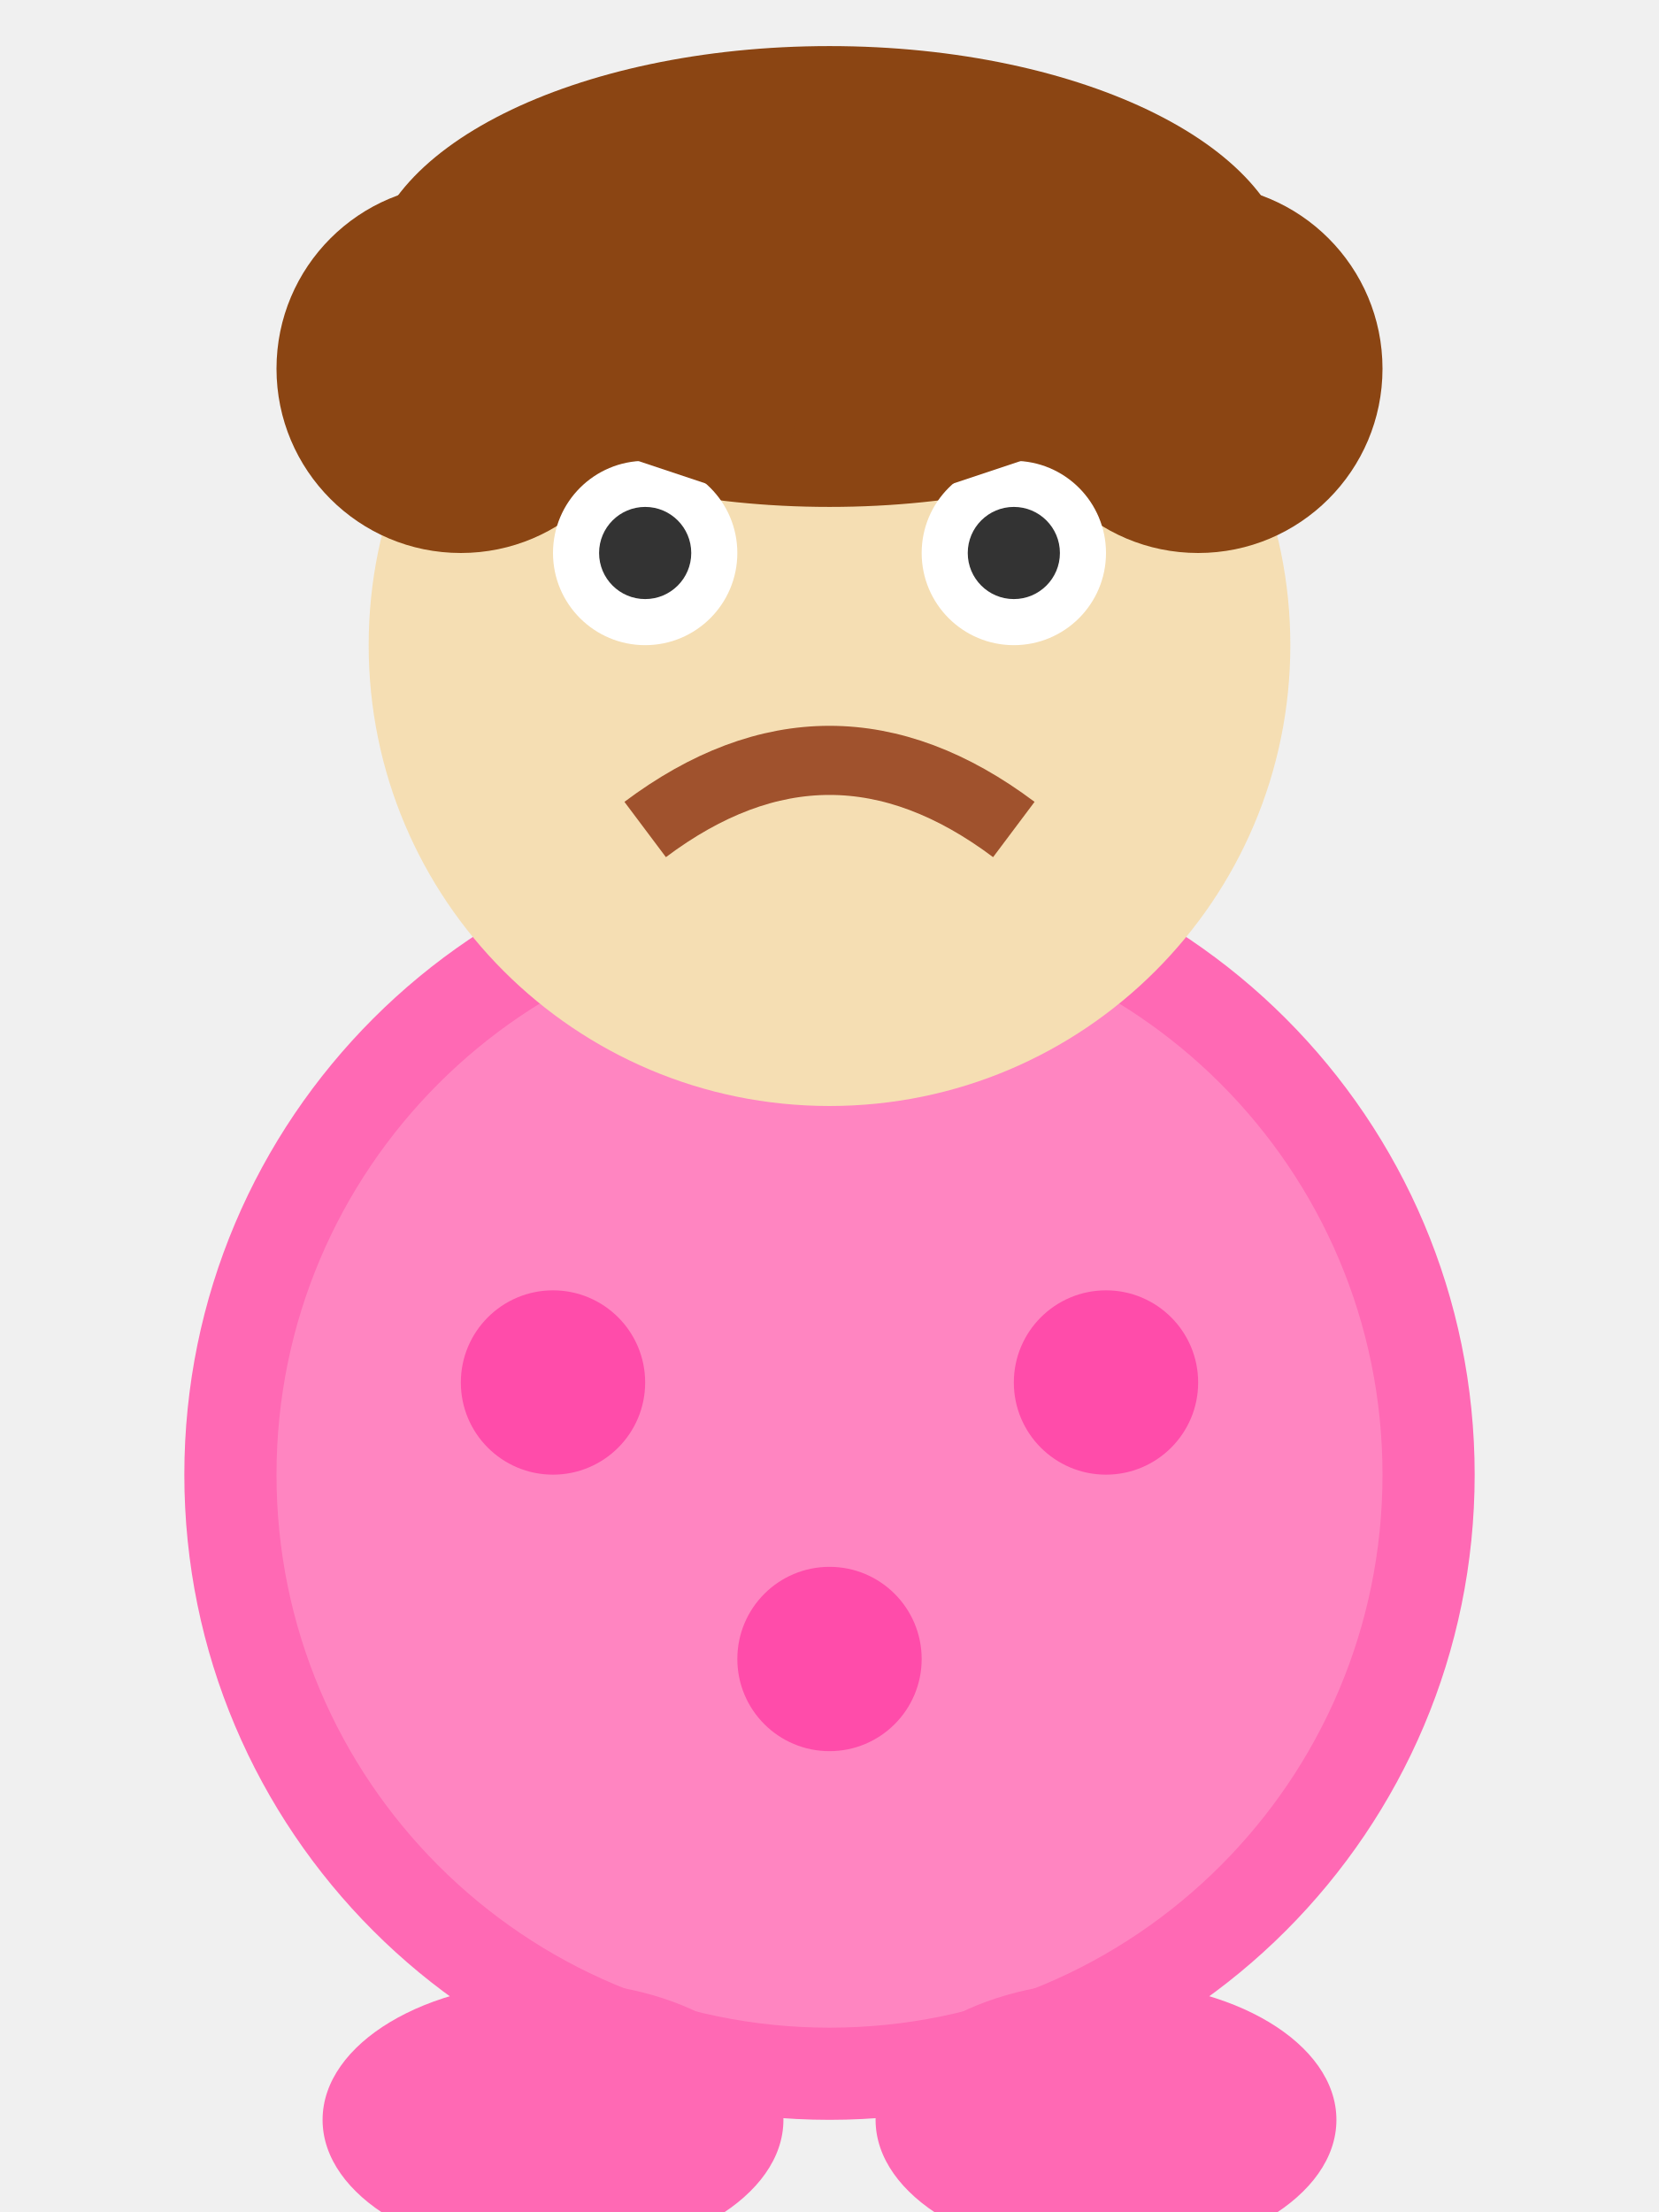
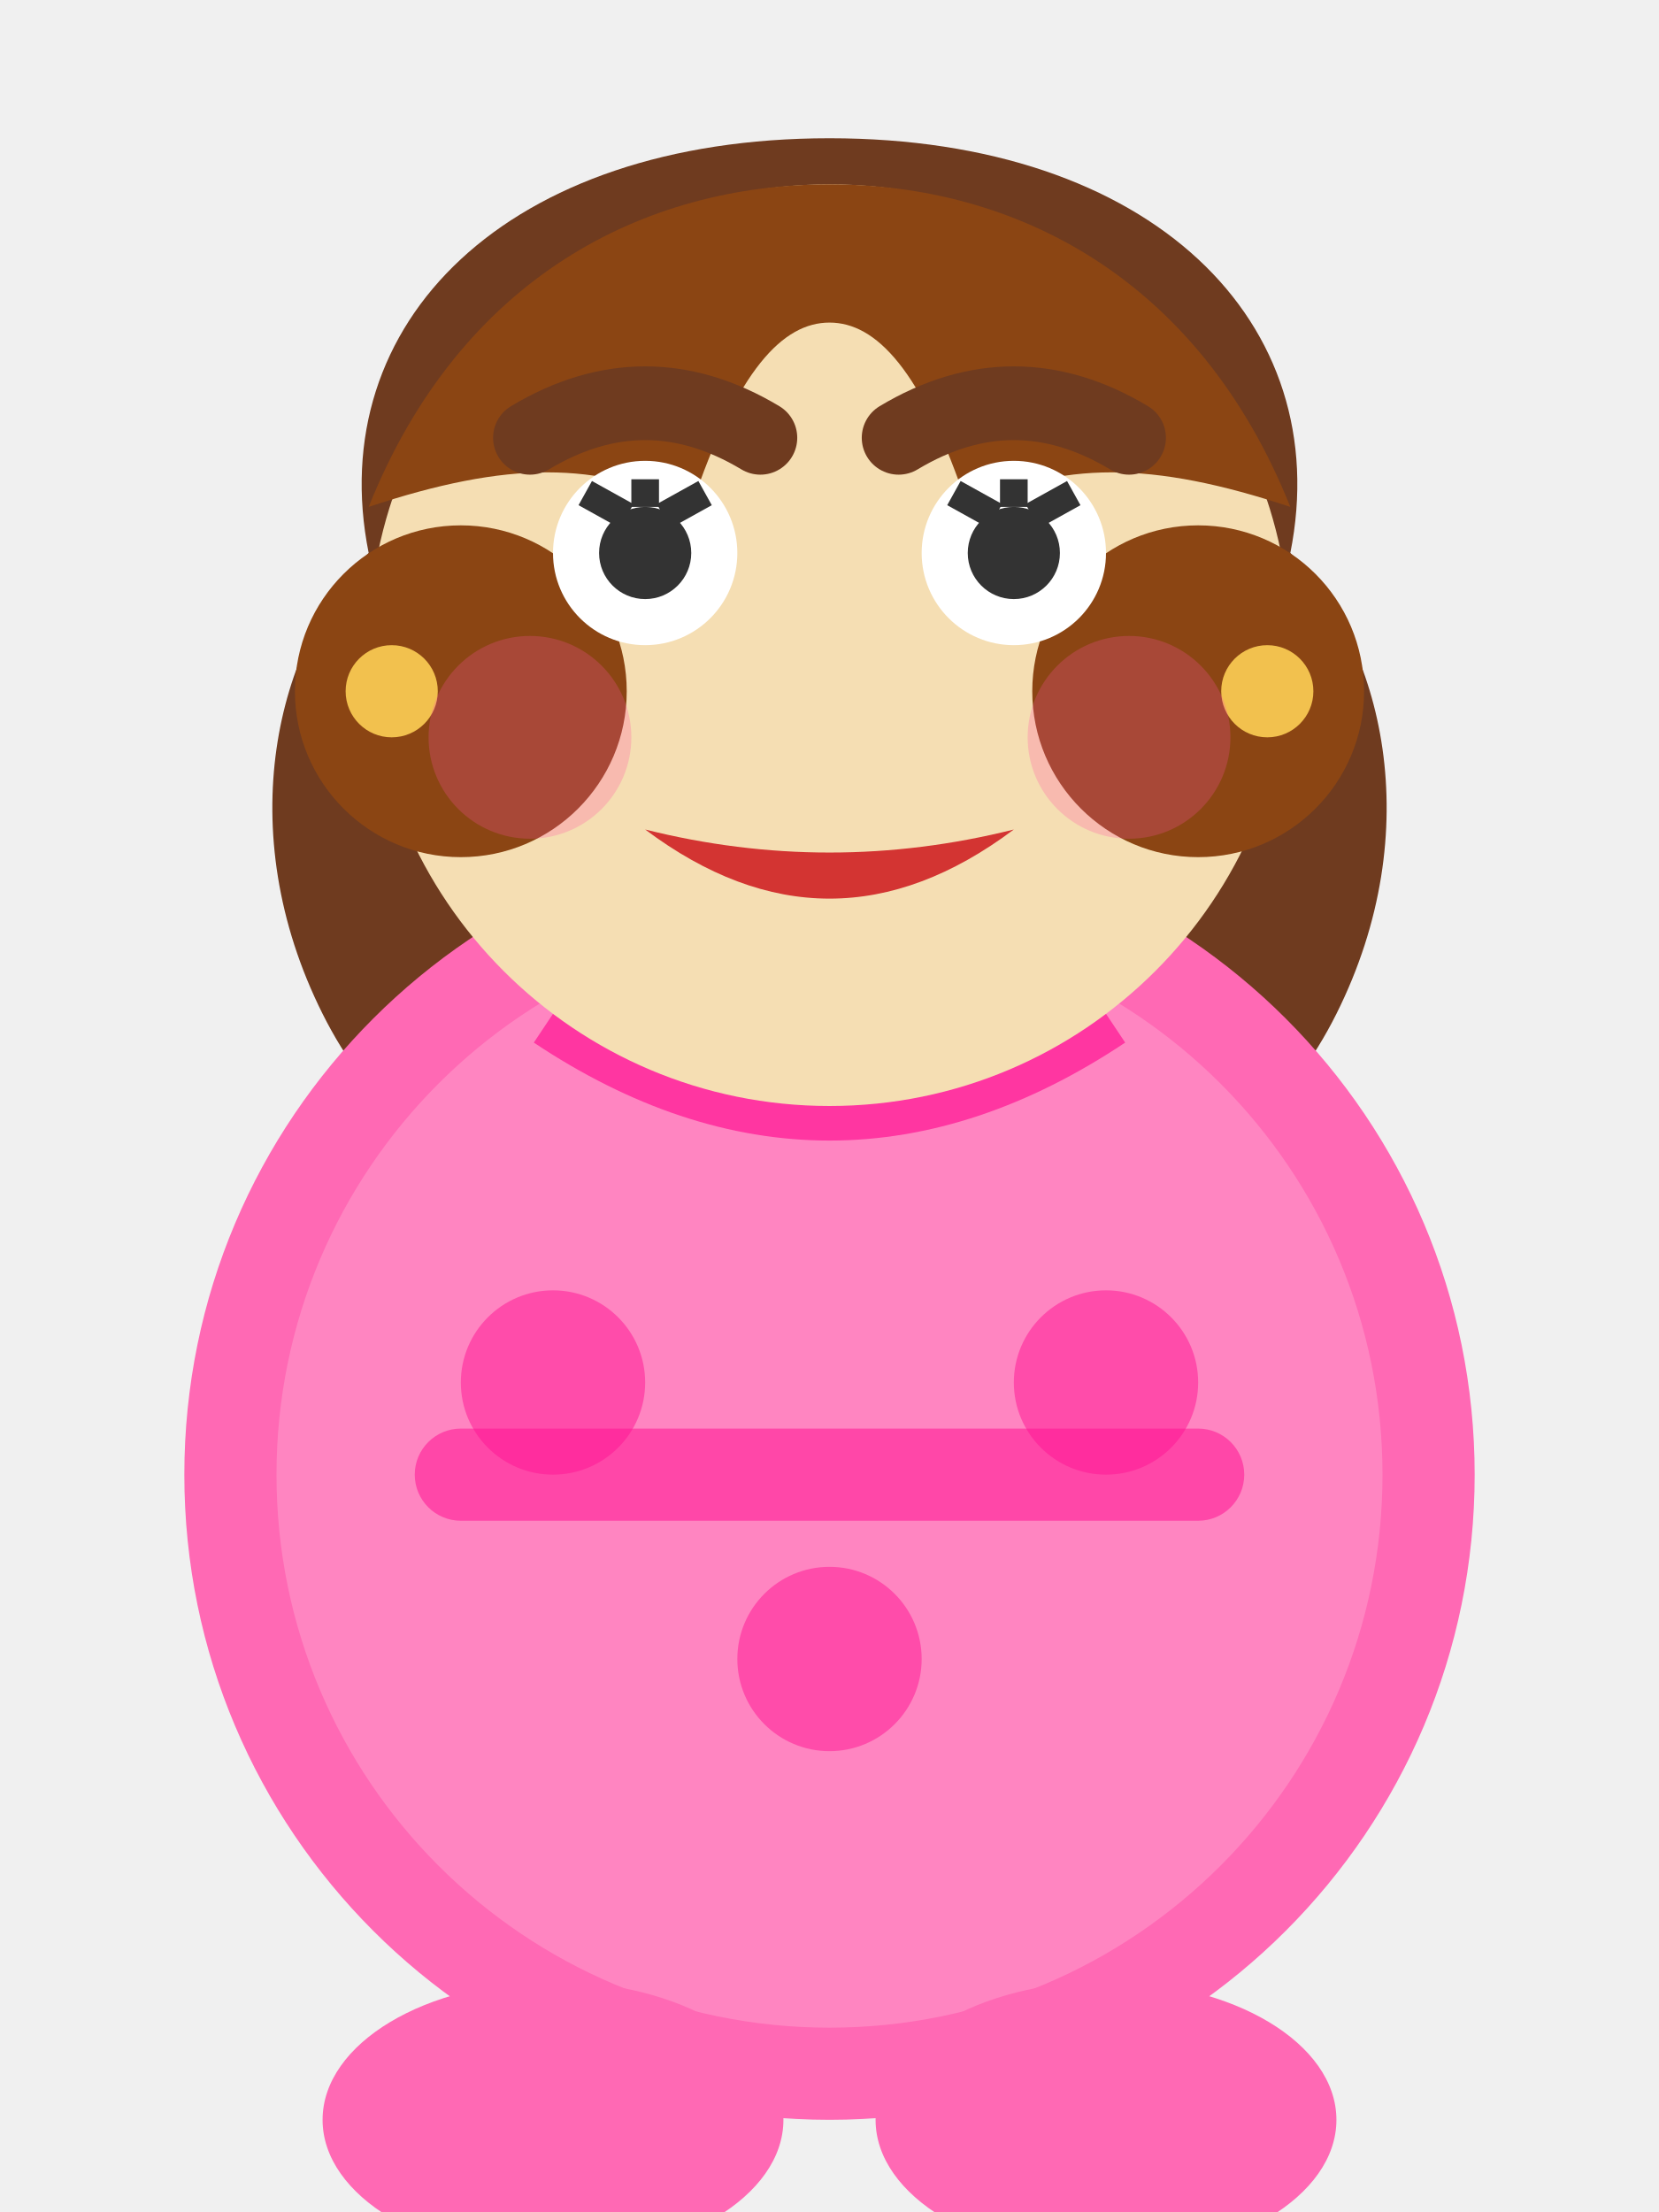
<svg xmlns="http://www.w3.org/2000/svg" viewBox="0 0 36 48">
+   <path d="M8 12            C7 7 11 3 18 3            C25 3 29 7 28 12            C30 14 31 18 29 22            C27 26 23 27 21 25            C20 22 19 20 18 20            C17 20 16 22 15 25            C13 27 9 26 7 22            C5 18 6 14 8 12 Z" fill="#6f3b1f" />
  <ellipse cx="18" cy="32" rx="14" ry="14" fill="#ff69b4" />
  <ellipse cx="18" cy="32" rx="12" ry="12" fill="#ff85c1" />
+   <path d="M12 22 Q18 26 24 22" fill="none" stroke="#ff1493" stroke-width="1.5" opacity="0.7" />
+   <rect x="9" y="31" width="18" height="2" rx="1" fill="#ff1493" opacity="0.55" />
  <circle cx="12" cy="30" r="2" fill="#ff1493" opacity="0.5" />
  <circle cx="24" cy="30" r="2" fill="#ff1493" opacity="0.5" />
  <circle cx="18" cy="36" r="2" fill="#ff1493" opacity="0.5" />
  <circle cx="18" cy="14" r="10" fill="#f5deb3" />
-   <ellipse cx="18" cy="6" rx="10" ry="5" fill="#8b4513" />
-   <circle cx="10" cy="8" r="4" fill="#8b4513" />
-   <circle cx="26" cy="8" r="4" fill="#8b4513" />
+   <path d="M8 11            C10 6 14 4 18 4            C22 4 26 6 28 11            C25 10 23 10 21 11            C20 8 19 7 18 7            C17 7 16 8 15 11            C13 10 11 10 8 11 Z" fill="#8b4513" />
+   <circle cx="10" cy="15" r="3.6" fill="#8b4513" />
+   <circle cx="26" cy="15" r="3.6" fill="#8b4513" />
+   <circle cx="8.5" cy="15" r="1" fill="#f2c14e" />
+   <circle cx="27.5" cy="15" r="1" fill="#f2c14e" />
  <circle cx="14" cy="12" r="2" fill="white" />
  <circle cx="22" cy="12" r="2" fill="white" />
  <circle cx="14" cy="12" r="1" fill="#333" />
  <circle cx="22" cy="12" r="1" fill="#333" />
-   <line x1="11" y1="8" x2="17" y2="10" stroke="#8b4513" stroke-width="2" />
-   <line x1="25" y1="8" x2="19" y2="10" stroke="#8b4513" stroke-width="2" />
-   <path d="M14,18 Q18,15 22,18" fill="none" stroke="#a0522d" stroke-width="1.5" />
+   <line x1="12.7" y1="10.7" x2="13.6" y2="11.2" stroke="#333" stroke-width="0.6" />
+   <line x1="14" y1="10.4" x2="14" y2="11.0" stroke="#333" stroke-width="0.6" />
+   <line x1="15.3" y1="10.7" x2="14.4" y2="11.2" stroke="#333" stroke-width="0.6" />
+   <line x1="20.7" y1="10.7" x2="21.6" y2="11.2" stroke="#333" stroke-width="0.6" />
+   <line x1="22" y1="10.4" x2="22" y2="11.0" stroke="#333" stroke-width="0.6" />
+   <line x1="23.3" y1="10.7" x2="22.4" y2="11.2" stroke="#333" stroke-width="0.6" />
+   <path d="M11.5 9.5 Q14 8 16.5 9.5" fill="none" stroke="#6f3b1f" stroke-width="1.6" stroke-linecap="round" />
+   <path d="M19.5 9.5 Q22 8 24.5 9.5" fill="none" stroke="#6f3b1f" stroke-width="1.6" stroke-linecap="round" />
+   <circle cx="11.5" cy="16" r="2.2" fill="#ff4fa3" opacity="0.25" />
+   <circle cx="24.5" cy="16" r="2.2" fill="#ff4fa3" opacity="0.25" />
+   <path d="M14 18            Q18 21 22 18            Q18 19 14 18 Z" fill="#d12c2c" opacity="0.95" />
  <ellipse cx="12" cy="46" rx="5" ry="3" fill="#ff69b4" />
  <ellipse cx="24" cy="46" rx="5" ry="3" fill="#ff69b4" />
</svg>
